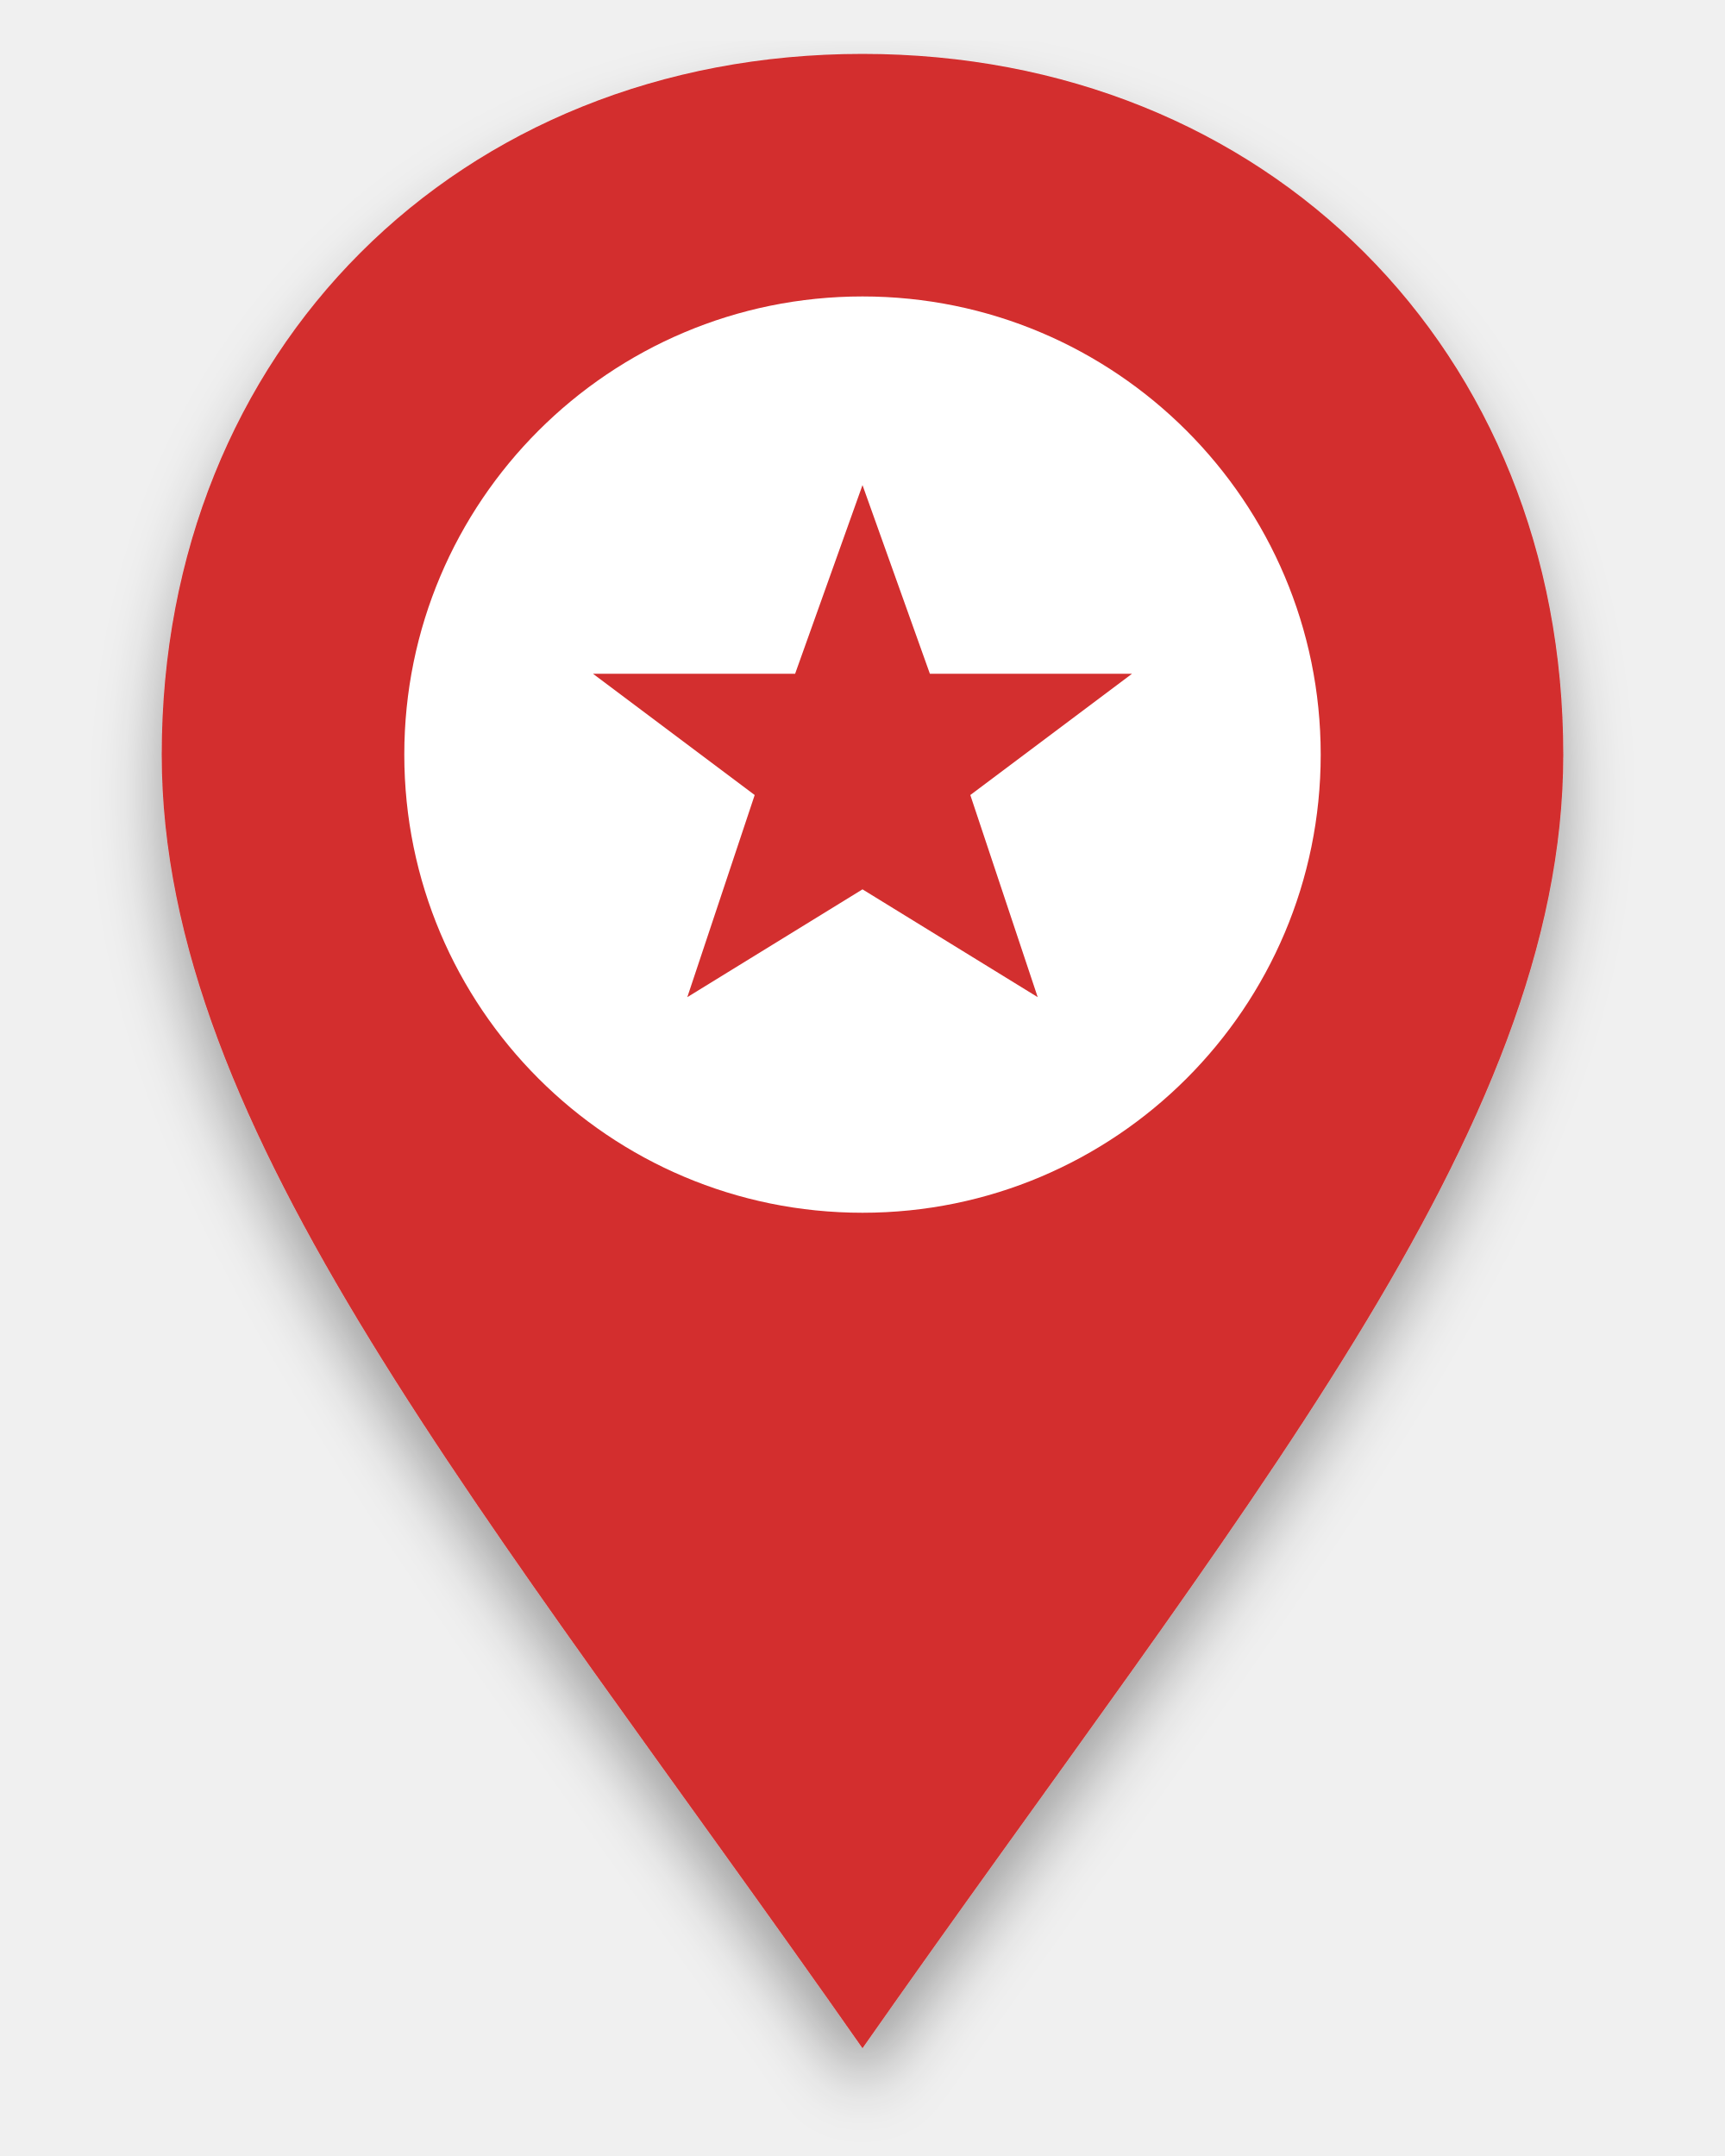
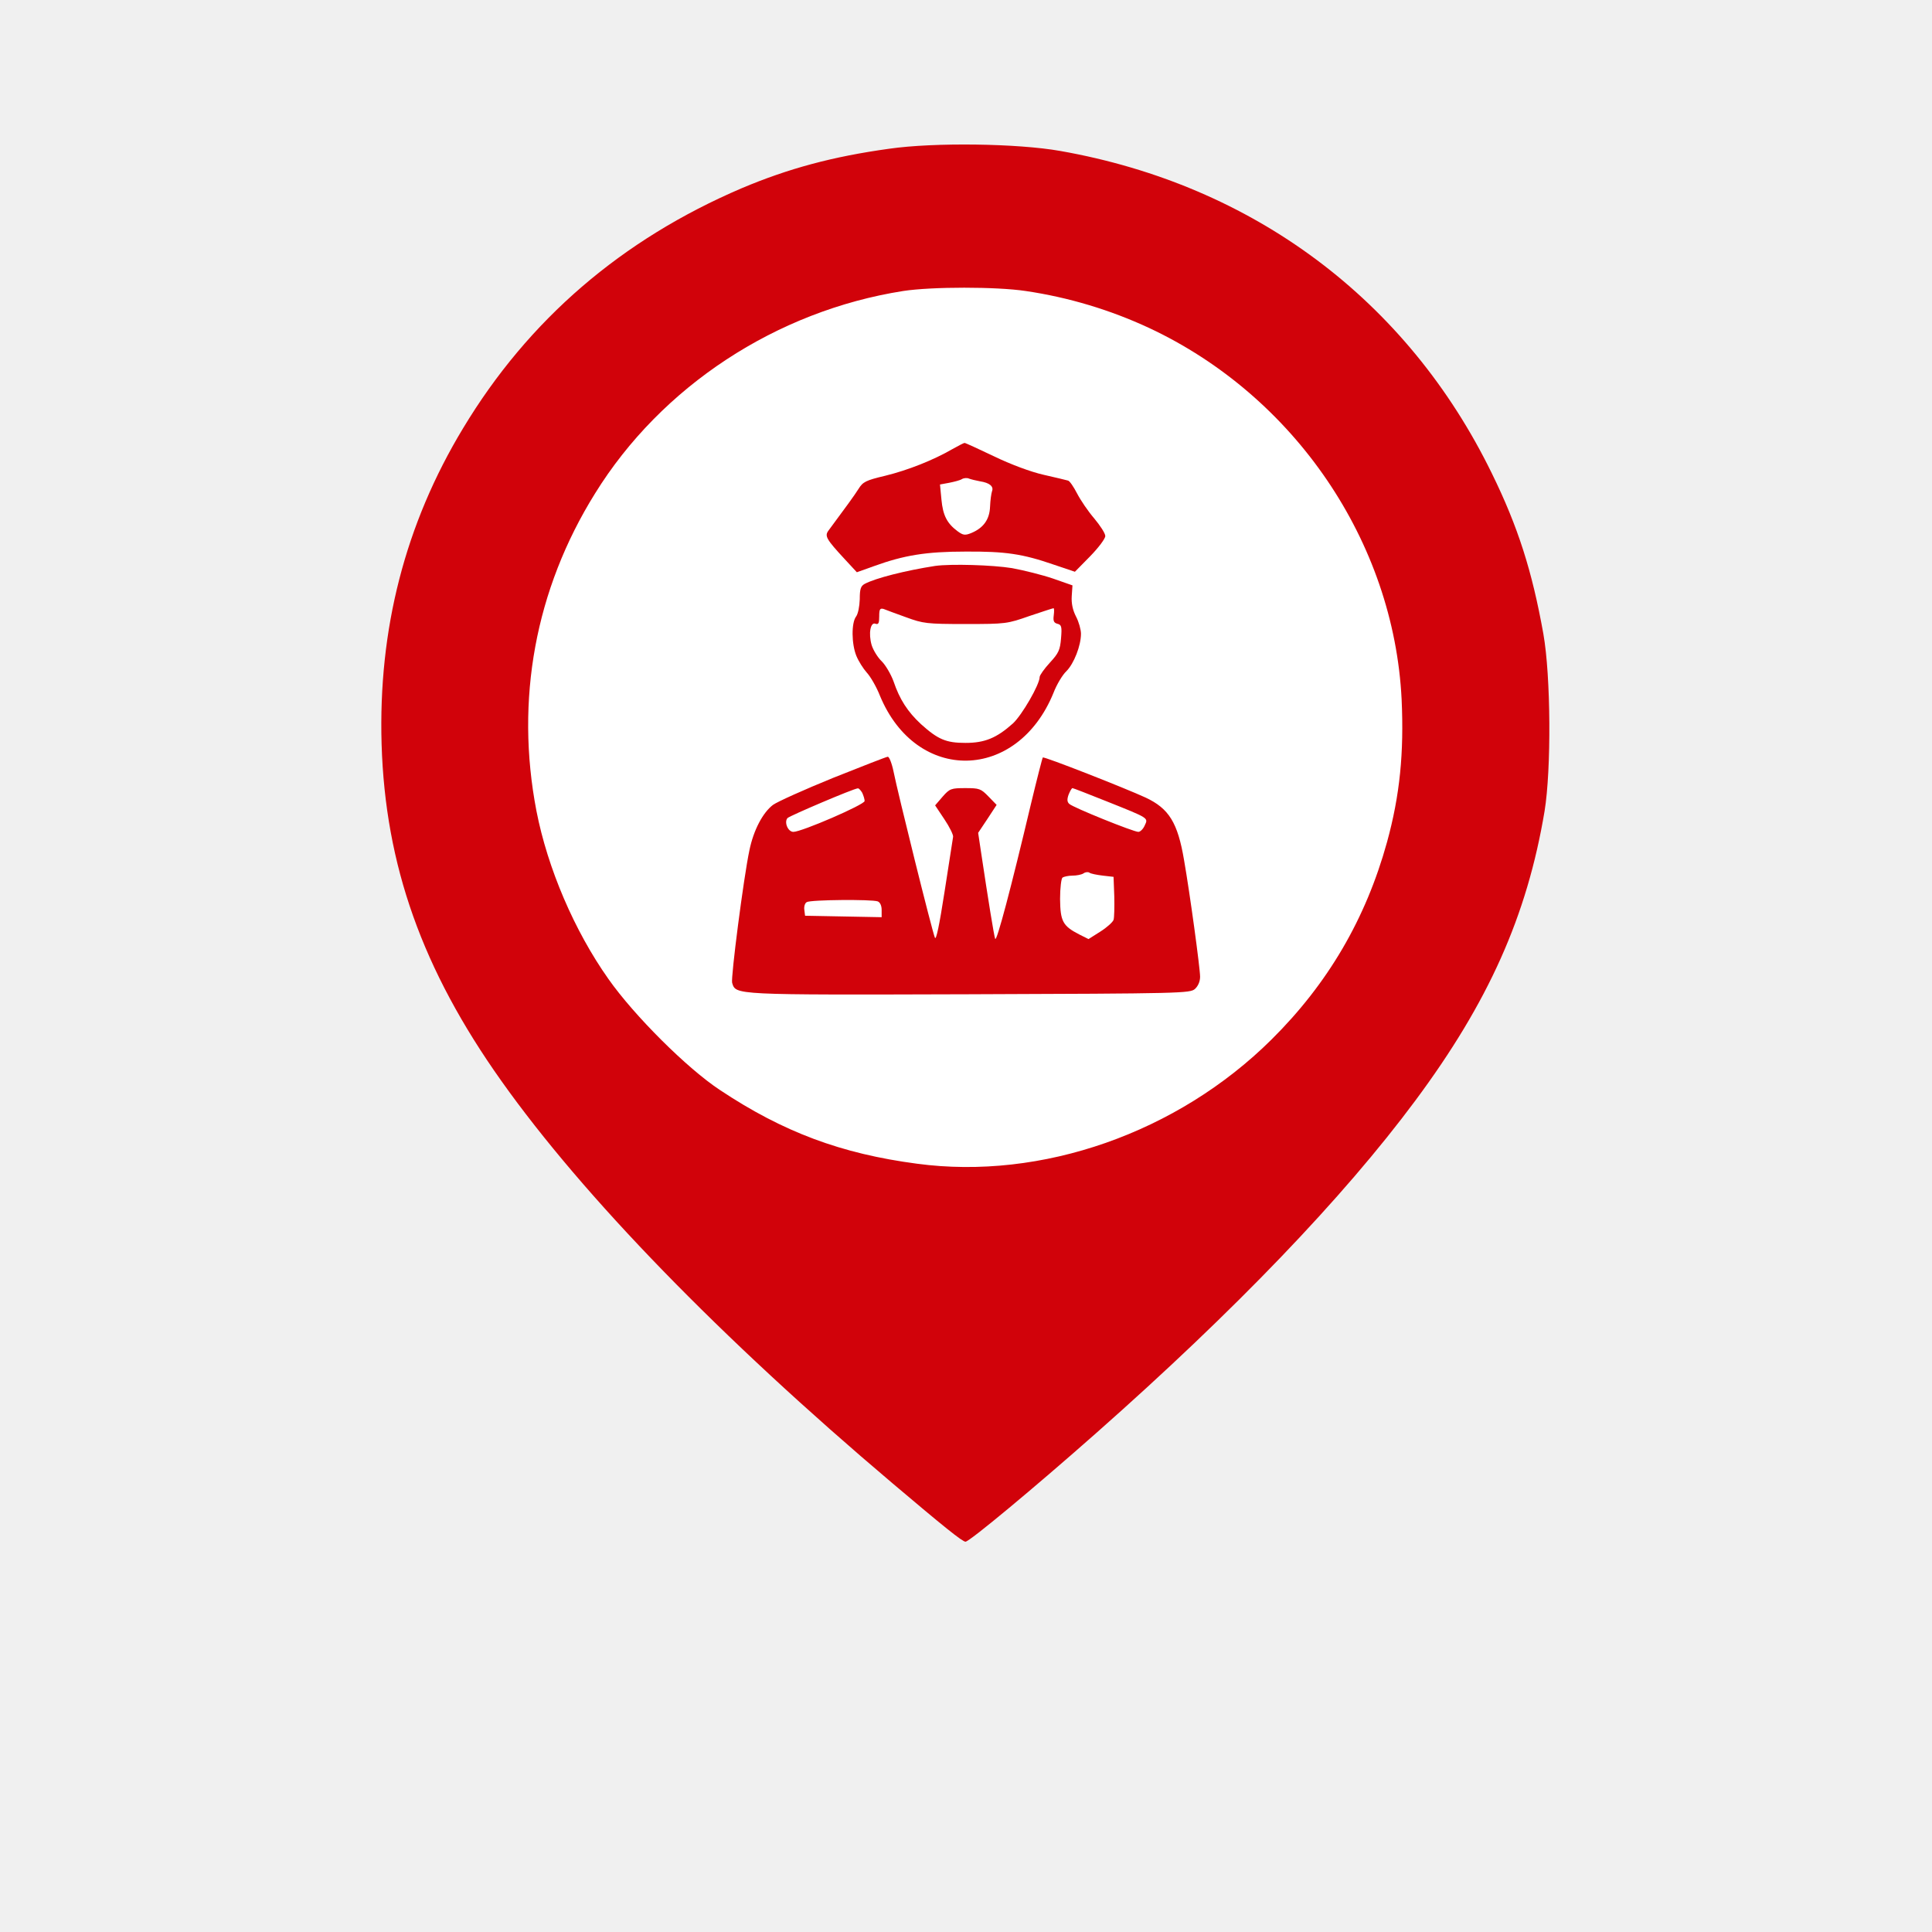
- <svg xmlns="http://www.w3.org/2000/svg" viewBox="0 0 64 80">
-   <defs>
-     <filter id="s" x="-20%" y="-20%" width="140%" height="140%">
-       <feGaussianBlur in="SourceAlpha" stdDeviation="1.2" />
-       <feOffset dy="1.5" />
-       <feComponentTransfer>
-         <feFuncA type="linear" slope="0.35" />
-       </feComponentTransfer>
-       <feMerge>
-         <feMergeNode />
-         <feMergeNode in="SourceGraphic" />
-       </feMerge>
-     </filter>
-   </defs>
-   <g filter="url(#s)">
-     <path d="M32 2 C17 2 6 13 6 28 C6 42 18 56 32 76 C46 56 58 42 58 28 C58 13 47 2 32 2 Z" fill="#D32F2F" />
-     <circle cx="32" cy="28" r="17" fill="#FFFFFF" />
-   </g>
-   <g transform="translate(32 28)" fill="#D32F2F" stroke="#D32F2F" stroke-width="2" stroke-linecap="round" stroke-linejoin="round">
-     <path d="M0 -10 L2.5 -3 L10 -3 L4 1.5 L6.5 9 L0 5 L-6.5 9 L-4 1.5 L-10 -3 L-2.5 -3 Z" fill="#D32F2F" stroke="none" />
+ <svg xmlns="http://www.w3.org/2000/svg" viewBox="0 0 500 500">
+   <g transform="matrix(0.047509, 0, 0, -0.047509, -73.91373, 408.9614)" fill="#E6BB03" fill-rule="evenodd" stroke="none" style="">
+     <ellipse style="stroke: rgb(0, 0, 0); fill: rgb(255, 255, 255);" cx="6835.84" cy="-4467.1" rx="2791.03" ry="2696.7" transform="matrix(1, 0, 0, -1, 0, 0)" />
+     <g transform="matrix(1.324225, 0, 0, 1.324225, -2302.022, -1127.63)" fill="#D1020A" fill-rule="evenodd" stroke="none" style="">
+       <path fill-rule="evenodd" d="M6570 6740 c-231 -32 -413 -81 -605 -162 -494 -211 -878 -541 -1147 -988 -238 -394 -349 -826 -335 -1299 15 -498 167 -927 493 -1386 337 -475 902 -1057 1609 -1655 208 -176 287 -240 300 -240 16 0 281 220 540 449 568 502 1013 965 1310 1365 301 405 460 760 532 1191 28 171 26 555 -5 730 -46 257 -104 440 -212 660 -348 713 -981 1186 -1775 1326 -175 31 -518 36 -705 9z m562 -585 c177 -26 349 -78 508 -152 599 -280 1007 -880 1039 -1528 10 -220 -7 -394 -60 -587 -87 -315 -243 -582 -475 -812 -387 -384 -946 -580 -1459 -511 -311 41 -550 130 -810 303 -134 88 -353 306 -459 457 -140 198 -250 455 -296 691 -88 457 -5 911 241 1306 273 441 746 751 1268 833 118 18 383 18 503 0z" />
+       <path fill-rule="evenodd" d="M6830 5504 c-76 -44 -181 -86 -275 -109 -80 -19 -92 -25 -110 -54 -17 -27 -52 -75 -124 -172 -16 -22 -9 -35 67 -117 l50 -54 70 25 c124 45 215 60 377 60 164 1 234 -9 364 -54 l86 -29 63 64 c34 35 62 72 62 83 0 11 -21 43 -46 73 -25 29 -56 75 -70 102 -14 27 -30 51 -37 53 -7 2 -52 13 -101 24 -53 12 -136 43 -204 76 -63 30 -117 55 -121 55 -3 0 -26 -12 -51 -26z m115 -132 c39 -6 57 -21 49 -41 -3 -9 -7 -37 -8 -63 -2 -53 -27 -88 -78 -109 -25 -10 -33 -9 -56 8 -43 32 -60 65 -66 130 l-6 62 38 7 c20 4 44 10 52 15 8 5 22 6 30 2 8 -3 29 -8 45 -11z" />
+       <path fill-rule="evenodd" d="M6760 5024 c-122 -19 -245 -50 -290 -74 -16 -9 -20 -21 -20 -63 -1 -30 -7 -60 -15 -71 -20 -26 -19 -113 1 -162 9 -22 28 -52 43 -69 15 -16 40 -59 54 -95 150 -362 565 -354 714 12 13 34 37 74 53 89 31 31 60 105 60 154 0 17 -9 49 -20 70 -14 27 -20 55 -18 85 l3 44 -80 28 c-44 15 -120 34 -169 43 -80 13 -251 18 -316 9z m-120 -211 c71 -26 85 -28 245 -28 166 0 172 1 263 33 51 17 96 32 99 32 3 0 3 -13 1 -29 -3 -23 0 -31 15 -35 17 -4 19 -12 15 -60 -4 -48 -10 -61 -46 -100 -23 -25 -42 -52 -42 -59 0 -31 -73 -157 -110 -191 -67 -60 -116 -80 -195 -80 -80 0 -113 14 -183 77 -55 51 -88 102 -113 176 -11 30 -33 67 -48 82 -16 15 -35 45 -42 67 -14 48 -5 97 16 88 12 -4 15 3 15 30 0 30 3 35 18 31 9 -4 51 -19 92 -34z" />
+       <path fill-rule="evenodd" d="M6340 4152 c-118 -48 -229 -98 -247 -111 -42 -32 -80 -104 -97 -187 -24 -113 -77 -525 -71 -545 16 -50 -2 -50 974 -47 878 3 910 4 930 22 13 12 21 31 21 50 0 35 -42 343 -66 480 -26 154 -62 212 -158 257 -82 38 -418 170 -423 165 -2 -2 -24 -88 -49 -192 -82 -346 -141 -569 -147 -554 -5 14 -28 156 -58 356 l-12 80 38 57 38 58 -33 34 c-32 33 -38 35 -96 35 -58 0 -64 -2 -93 -35 l-31 -36 38 -57 c21 -31 37 -64 36 -72 -1 -8 -17 -109 -35 -225 -22 -142 -35 -203 -40 -190 -11 25 -153 597 -170 683 -7 34 -18 62 -24 61 -5 0 -107 -40 -225 -87z m120 -61 c5 -11 10 -26 10 -34 0 -15 -259 -127 -293 -127 -23 0 -39 41 -24 57 11 10 271 121 289 122 4 1 12 -8 18 -18z m1007 -36 c175 -70 170 -67 155 -99 -6 -14 -18 -26 -26 -26 -20 0 -268 100 -284 115 -9 8 -10 18 -3 38 6 15 13 27 16 27 3 0 67 -25 142 -55z m-17 -305 l44 -5 3 -80 c1 -44 0 -88 -3 -97 -3 -9 -27 -31 -54 -48 l-49 -31 -38 19 c-68 35 -78 54 -79 146 0 46 5 84 10 88 6 4 25 8 41 8 17 0 37 4 45 9 8 6 19 7 25 3 5 -4 30 -9 55 -12z m-926 -106 c10 -4 16 -18 16 -35 l0 -30 -157 3 -158 3 -3 24 c-2 13 2 28 10 32 15 10 268 12 292 3z" />
+     </g>
  </g>
</svg>
